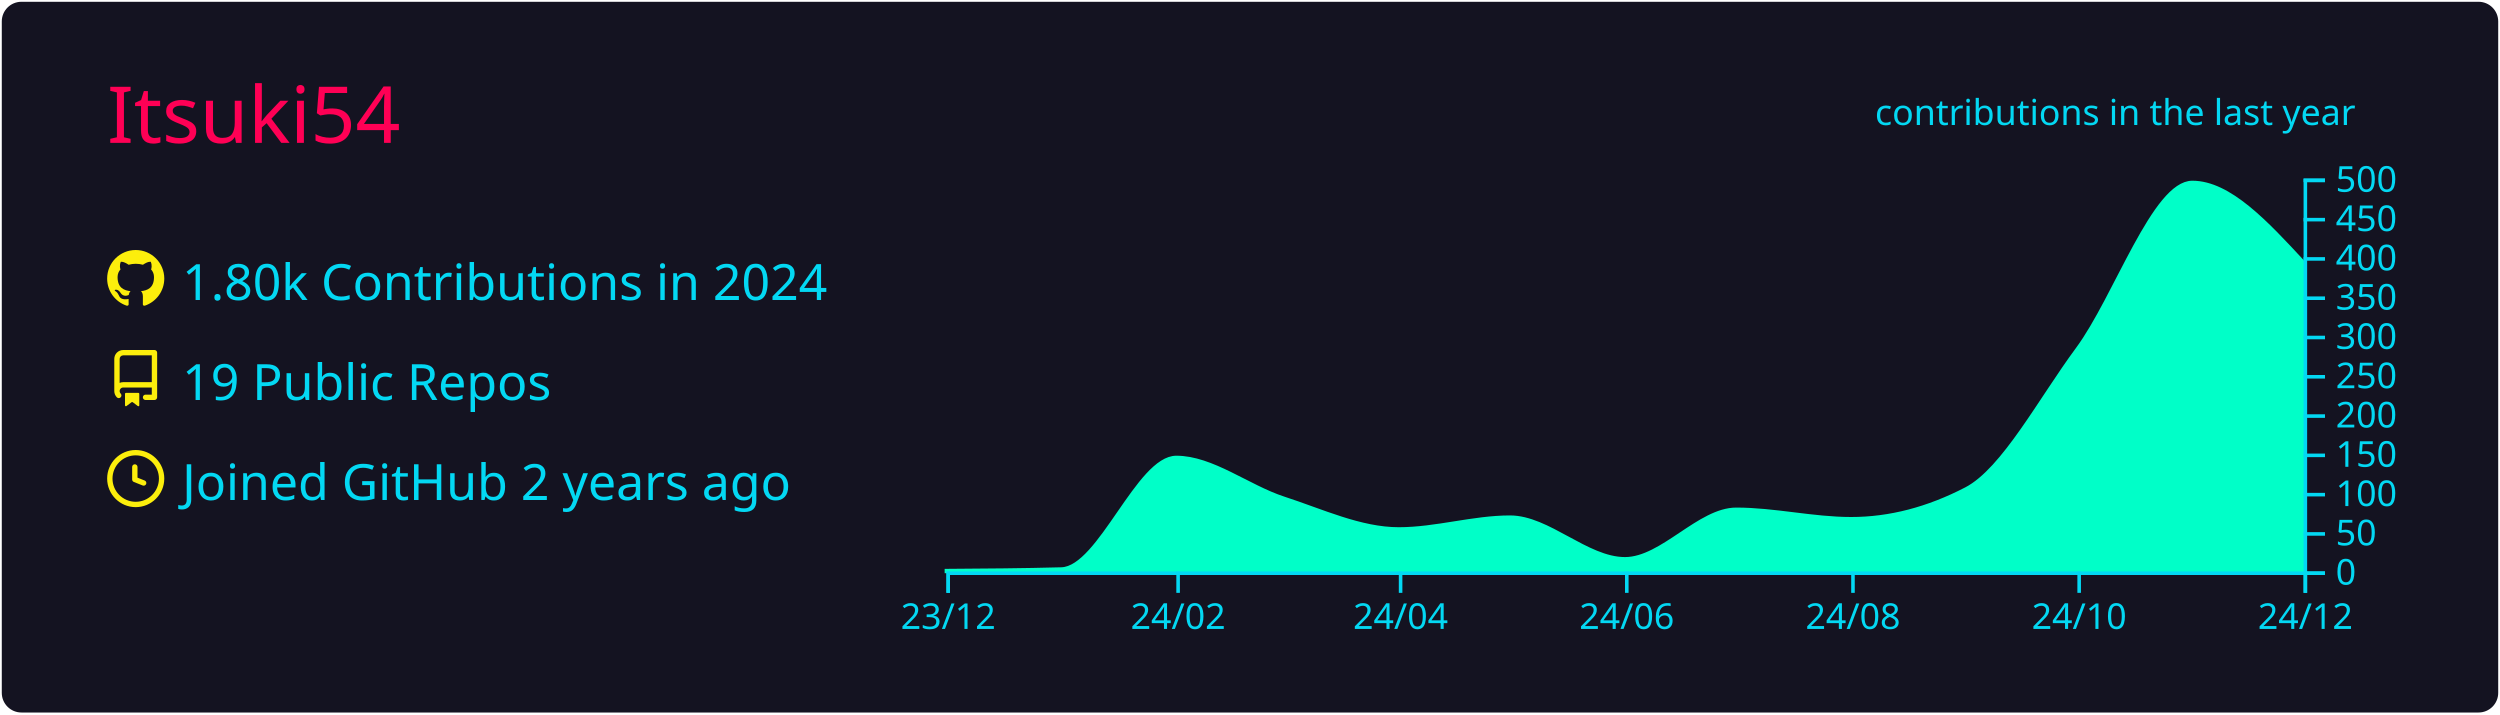
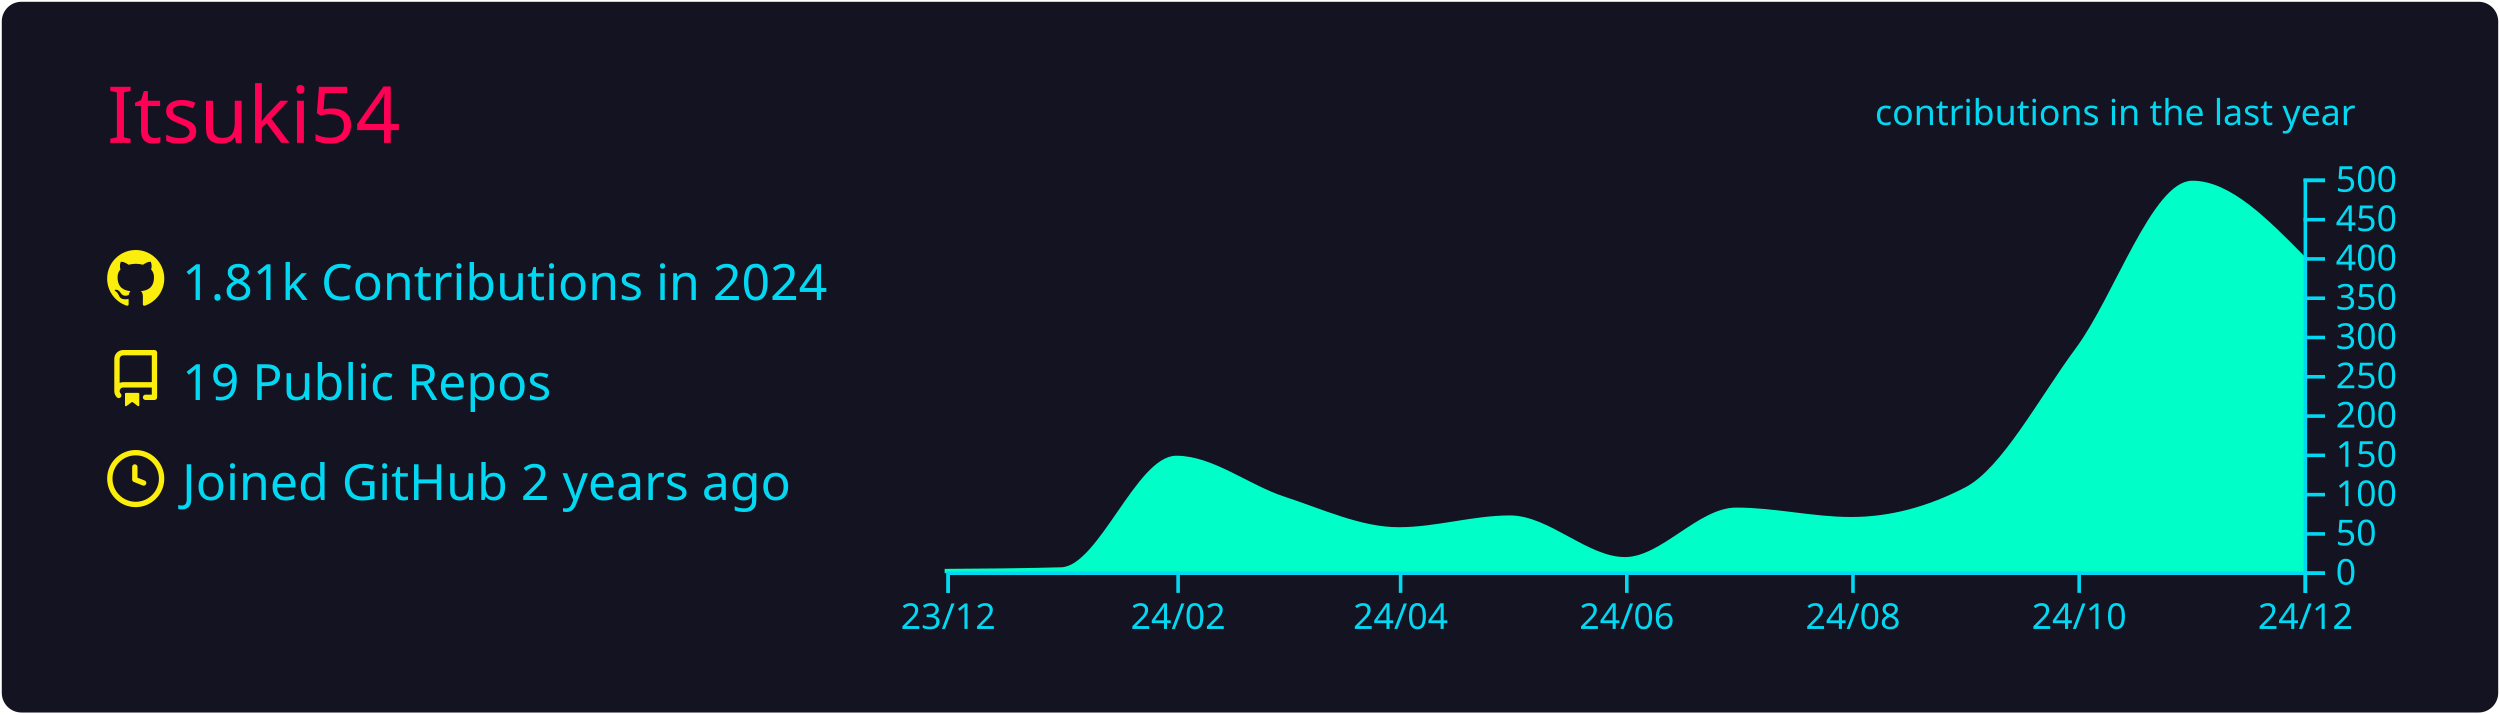
<svg xmlns="http://www.w3.org/2000/svg" width="700" height="200" viewBox="0 0 700 200">
  <style>* {
          font-family: 'Segoe UI', Ubuntu, "Helvetica Neue", Sans-Serif
        }</style>
  <rect x="1" y="1" rx="5" ry="5" height="99%" width="99.714%" stroke="#141321" stroke-width="1" fill="#141321" stroke-opacity="1" />
  <text x="30" y="40" style="font-size: 22px; fill: #ff0055;">Itsuki54</text>
  <g transform="translate(0,40)">
    <g transform="translate(30,30)">
      <g transform="translate(0,0)" width="14" height="14" fill="#fcee0c">
        <path fill-rule="evenodd" d="M8 0C3.58 0 0 3.58 0 8c0 3.54 2.29 6.53 5.47 7.59.4.07.55-.17.55-.38 0-.19-.01-.82-.01-1.49-2.01.37-2.53-.49-2.69-.94-.09-.23-.48-.94-.82-1.13-.28-.15-.68-.52-.01-.53.63-.01 1.08.58 1.23.82.72 1.21 1.87.87 2.33.66.07-.52.28-.87.51-1.07-1.78-.2-3.64-.89-3.64-3.95 0-.87.31-1.59.82-2.15-.08-.2-.36-1.02.08-2.12 0 0 .67-.21 2.2.82.64-.18 1.32-.27 2-.27.68 0 1.36.09 2 .27 1.53-1.04 2.2-.82 2.2-.82.44 1.1.16 1.92.08 2.12.51.56.82 1.27.82 2.15 0 3.07-1.87 3.75-3.65 3.95.29.25.54.73.54 1.48 0 1.07-.01 1.93-.01 2.2 0 .21.15.46.55.38A8.013 8.013 0 0016 8c0-4.42-3.58-8-8-8z" />
      </g>
      <g transform="translate(0,28)" width="14" height="14" fill="#fcee0c">
        <path fill-rule="evenodd" d="M2 2.5A2.5 2.5 0 014.5 0h8.75a.75.75 0 01.75.75v12.5a.75.75 0 01-.75.75h-2.5a.75.75 0 110-1.5h1.75v-2h-8a1 1 0 00-.714 1.7.75.75 0 01-1.072 1.05A2.495 2.495 0 012 11.5v-9zm10.5-1V9h-8c-.356 0-.694.074-1 .208V2.5a1 1 0 011-1h8zM5 12.25v3.25a.25.25 0 00.4.2l1.45-1.087a.25.25 0 01.3 0L8.6 15.7a.25.25 0 00.4-.2v-3.25a.25.25 0 00-.25-.25h-3.5a.25.25 0 00-.25.25z" />
      </g>
      <g transform="translate(0,56)" width="14" height="14" fill="#fcee0c">
        <path fill-rule="evenodd" d="M1.5 8a6.5 6.5 0 1113 0 6.5 6.5 0 01-13 0zM8 0a8 8 0 100 16A8 8 0 008 0zm.5 4.75a.75.75 0 00-1.5 0v3.5a.75.75 0 00.471.696l2.5 1a.75.75 0 00.557-1.392L8.5 7.742V4.75z" />
      </g>
-       <text x="21" y="14" style="fill: #03d8f3; font-size: 14px;">1.80k Contributions in 2024</text>
+       <text x="21" y="14" style="fill: #03d8f3; font-size: 14px;">1.81k Contributions in 2024</text>
      <text x="21" y="42" style="fill: #03d8f3; font-size: 14px;">19 Public Repos</text>
      <text x="21" y="70" style="fill: #03d8f3; font-size: 14px;">Joined GitHub 2 years ago</text>
    </g>
    <g color="#00ffc8" transform="translate(295,10)">
-       <path transform="translate(-30,0)" stroke="#00ffc8" fill="#00ffc8" opacity="1" d="M0,109.78C10.729,109.707,21.457,109.633,32.186,109.34C42.914,109.047,53.643,78.1,64.372,78.1C74.408,78.1,84.444,86.277,94.481,89.54C105.209,93.028,115.938,98.12,126.667,98.12C137.049,98.12,147.432,94.82,157.814,94.82C168.543,94.82,179.271,106.48,190,106.48C200.383,106.48,210.765,92.62,221.148,92.62C231.876,92.62,242.605,95.26,253.333,95.26C264.062,95.26,274.791,92.473,285.519,86.9C295.902,81.506,306.284,61.773,316.667,47.74C327.395,33.239,338.124,1.1,348.852,1.1C359.235,1.1,369.617,12.32,380,23.54L380,110C369.617,110,359.235,110,348.852,110C338.124,110,327.395,110,316.667,110C306.284,110,295.902,110,285.519,110C274.791,110,264.062,110,253.333,110C242.605,110,231.876,110,221.148,110C210.765,110,200.383,110,190,110C179.271,110,168.543,110,157.814,110C147.432,110,137.049,110,126.667,110C115.938,110,105.209,110,94.481,110C84.444,110,74.408,110,64.372,110C53.643,110,42.914,110,32.186,110C21.457,110,10.729,110,0,110Z" />
+       <path transform="translate(-30,0)" stroke="#00ffc8" fill="#00ffc8" opacity="1" d="M0,109.78C10.729,109.707,21.457,109.633,32.186,109.34C42.914,109.047,53.643,78.1,64.372,78.1C74.408,78.1,84.444,86.277,94.481,89.54C105.209,93.028,115.938,98.12,126.667,98.12C137.049,98.12,147.432,94.82,157.814,94.82C168.543,94.82,179.271,106.48,190,106.48C200.383,106.48,210.765,92.62,221.148,92.62C231.876,92.62,242.605,95.26,253.333,95.26C264.062,95.26,274.791,92.473,285.519,86.9C295.902,81.506,306.284,61.773,316.667,47.74C327.395,33.239,338.124,1.1,348.852,1.1C359.235,1.1,369.617,11.66,380,22.22L380,110C369.617,110,359.235,110,348.852,110C338.124,110,327.395,110,316.667,110C306.284,110,295.902,110,285.519,110C274.791,110,264.062,110,253.333,110C242.605,110,231.876,110,221.148,110C210.765,110,200.383,110,190,110C179.271,110,168.543,110,157.814,110C147.432,110,137.049,110,126.667,110C115.938,110,105.209,110,94.481,110C84.444,110,74.408,110,64.372,110C53.643,110,42.914,110,32.186,110C21.457,110,10.729,110,0,110Z" />
      <g color="#03d8f3" transform="translate(-30,110)" fill="none" font-size="10" font-family="sans-serif" text-anchor="middle">
        <path class="domain" stroke="currentColor" d="M0.5,6V0.5H380.5V6" />
        <g class="tick" opacity="1" transform="translate(0.5,0)">
          <line stroke="currentColor" y2="6" />
          <text fill="currentColor" y="9" dy="0.71em">23/12</text>
        </g>
        <g class="tick" opacity="1" transform="translate(64.87158,0)">
          <line stroke="currentColor" y2="6" />
          <text fill="currentColor" y="9" dy="0.71em">24/02</text>
        </g>
        <g class="tick" opacity="1" transform="translate(127.1667,0)">
          <line stroke="currentColor" y2="6" />
          <text fill="currentColor" y="9" dy="0.71em">24/04</text>
        </g>
        <g class="tick" opacity="1" transform="translate(190.5,0)">
          <line stroke="currentColor" y2="6" />
          <text fill="currentColor" y="9" dy="0.71em">24/06</text>
        </g>
        <g class="tick" opacity="1" transform="translate(253.8333,0)">
          <line stroke="currentColor" y2="6" />
          <text fill="currentColor" y="9" dy="0.71em">24/08</text>
        </g>
        <g class="tick" opacity="1" transform="translate(317.1667,0)">
          <line stroke="currentColor" y2="6" />
          <text fill="currentColor" y="9" dy="0.71em">24/10</text>
        </g>
        <g class="tick" opacity="1" transform="translate(380.5,0)">
          <line stroke="currentColor" y2="6" />
          <text fill="currentColor" y="9" dy="0.71em">24/12</text>
        </g>
      </g>
      <g color="#03d8f3" transform="translate(350,0)" fill="none" font-size="10" font-family="sans-serif" text-anchor="start">
        <path class="domain" stroke="currentColor" d="M6,110.5H0.5V0.5H6" />
        <g class="tick" opacity="1" transform="translate(0,110.5)">
          <line stroke="currentColor" x2="6" />
          <text fill="currentColor" x="9" dy="0.32em">0</text>
        </g>
        <g class="tick" opacity="1" transform="translate(0,99.5)">
          <line stroke="currentColor" x2="6" />
          <text fill="currentColor" x="9" dy="0.32em">50</text>
        </g>
        <g class="tick" opacity="1" transform="translate(0,88.5)">
          <line stroke="currentColor" x2="6" />
          <text fill="currentColor" x="9" dy="0.32em">100</text>
        </g>
        <g class="tick" opacity="1" transform="translate(0,77.5)">
          <line stroke="currentColor" x2="6" />
          <text fill="currentColor" x="9" dy="0.32em">150</text>
        </g>
        <g class="tick" opacity="1" transform="translate(0,66.5)">
          <line stroke="currentColor" x2="6" />
          <text fill="currentColor" x="9" dy="0.32em">200</text>
        </g>
        <g class="tick" opacity="1" transform="translate(0,55.5)">
          <line stroke="currentColor" x2="6" />
          <text fill="currentColor" x="9" dy="0.32em">250</text>
        </g>
        <g class="tick" opacity="1" transform="translate(0,44.5)">
          <line stroke="currentColor" x2="6" />
          <text fill="currentColor" x="9" dy="0.32em">300</text>
        </g>
        <g class="tick" opacity="1" transform="translate(0,33.5)">
          <line stroke="currentColor" x2="6" />
          <text fill="currentColor" x="9" dy="0.32em">350</text>
        </g>
        <g class="tick" opacity="1" transform="translate(0,22.5)">
          <line stroke="currentColor" x2="6" />
          <text fill="currentColor" x="9" dy="0.32em">400</text>
        </g>
        <g class="tick" opacity="1" transform="translate(0,11.5)">
          <line stroke="currentColor" x2="6" />
          <text fill="currentColor" x="9" dy="0.32em">450</text>
        </g>
        <g class="tick" opacity="1" transform="translate(0,0.5)">
          <line stroke="currentColor" x2="6" />
          <text fill="currentColor" x="9" dy="0.32em">500</text>
        </g>
      </g>
      <g>
        <text y="-15" x="230" style="fill: #03d8f3; font-size: 10px;">contributions in the last year</text>
      </g>
    </g>
  </g>
</svg>
